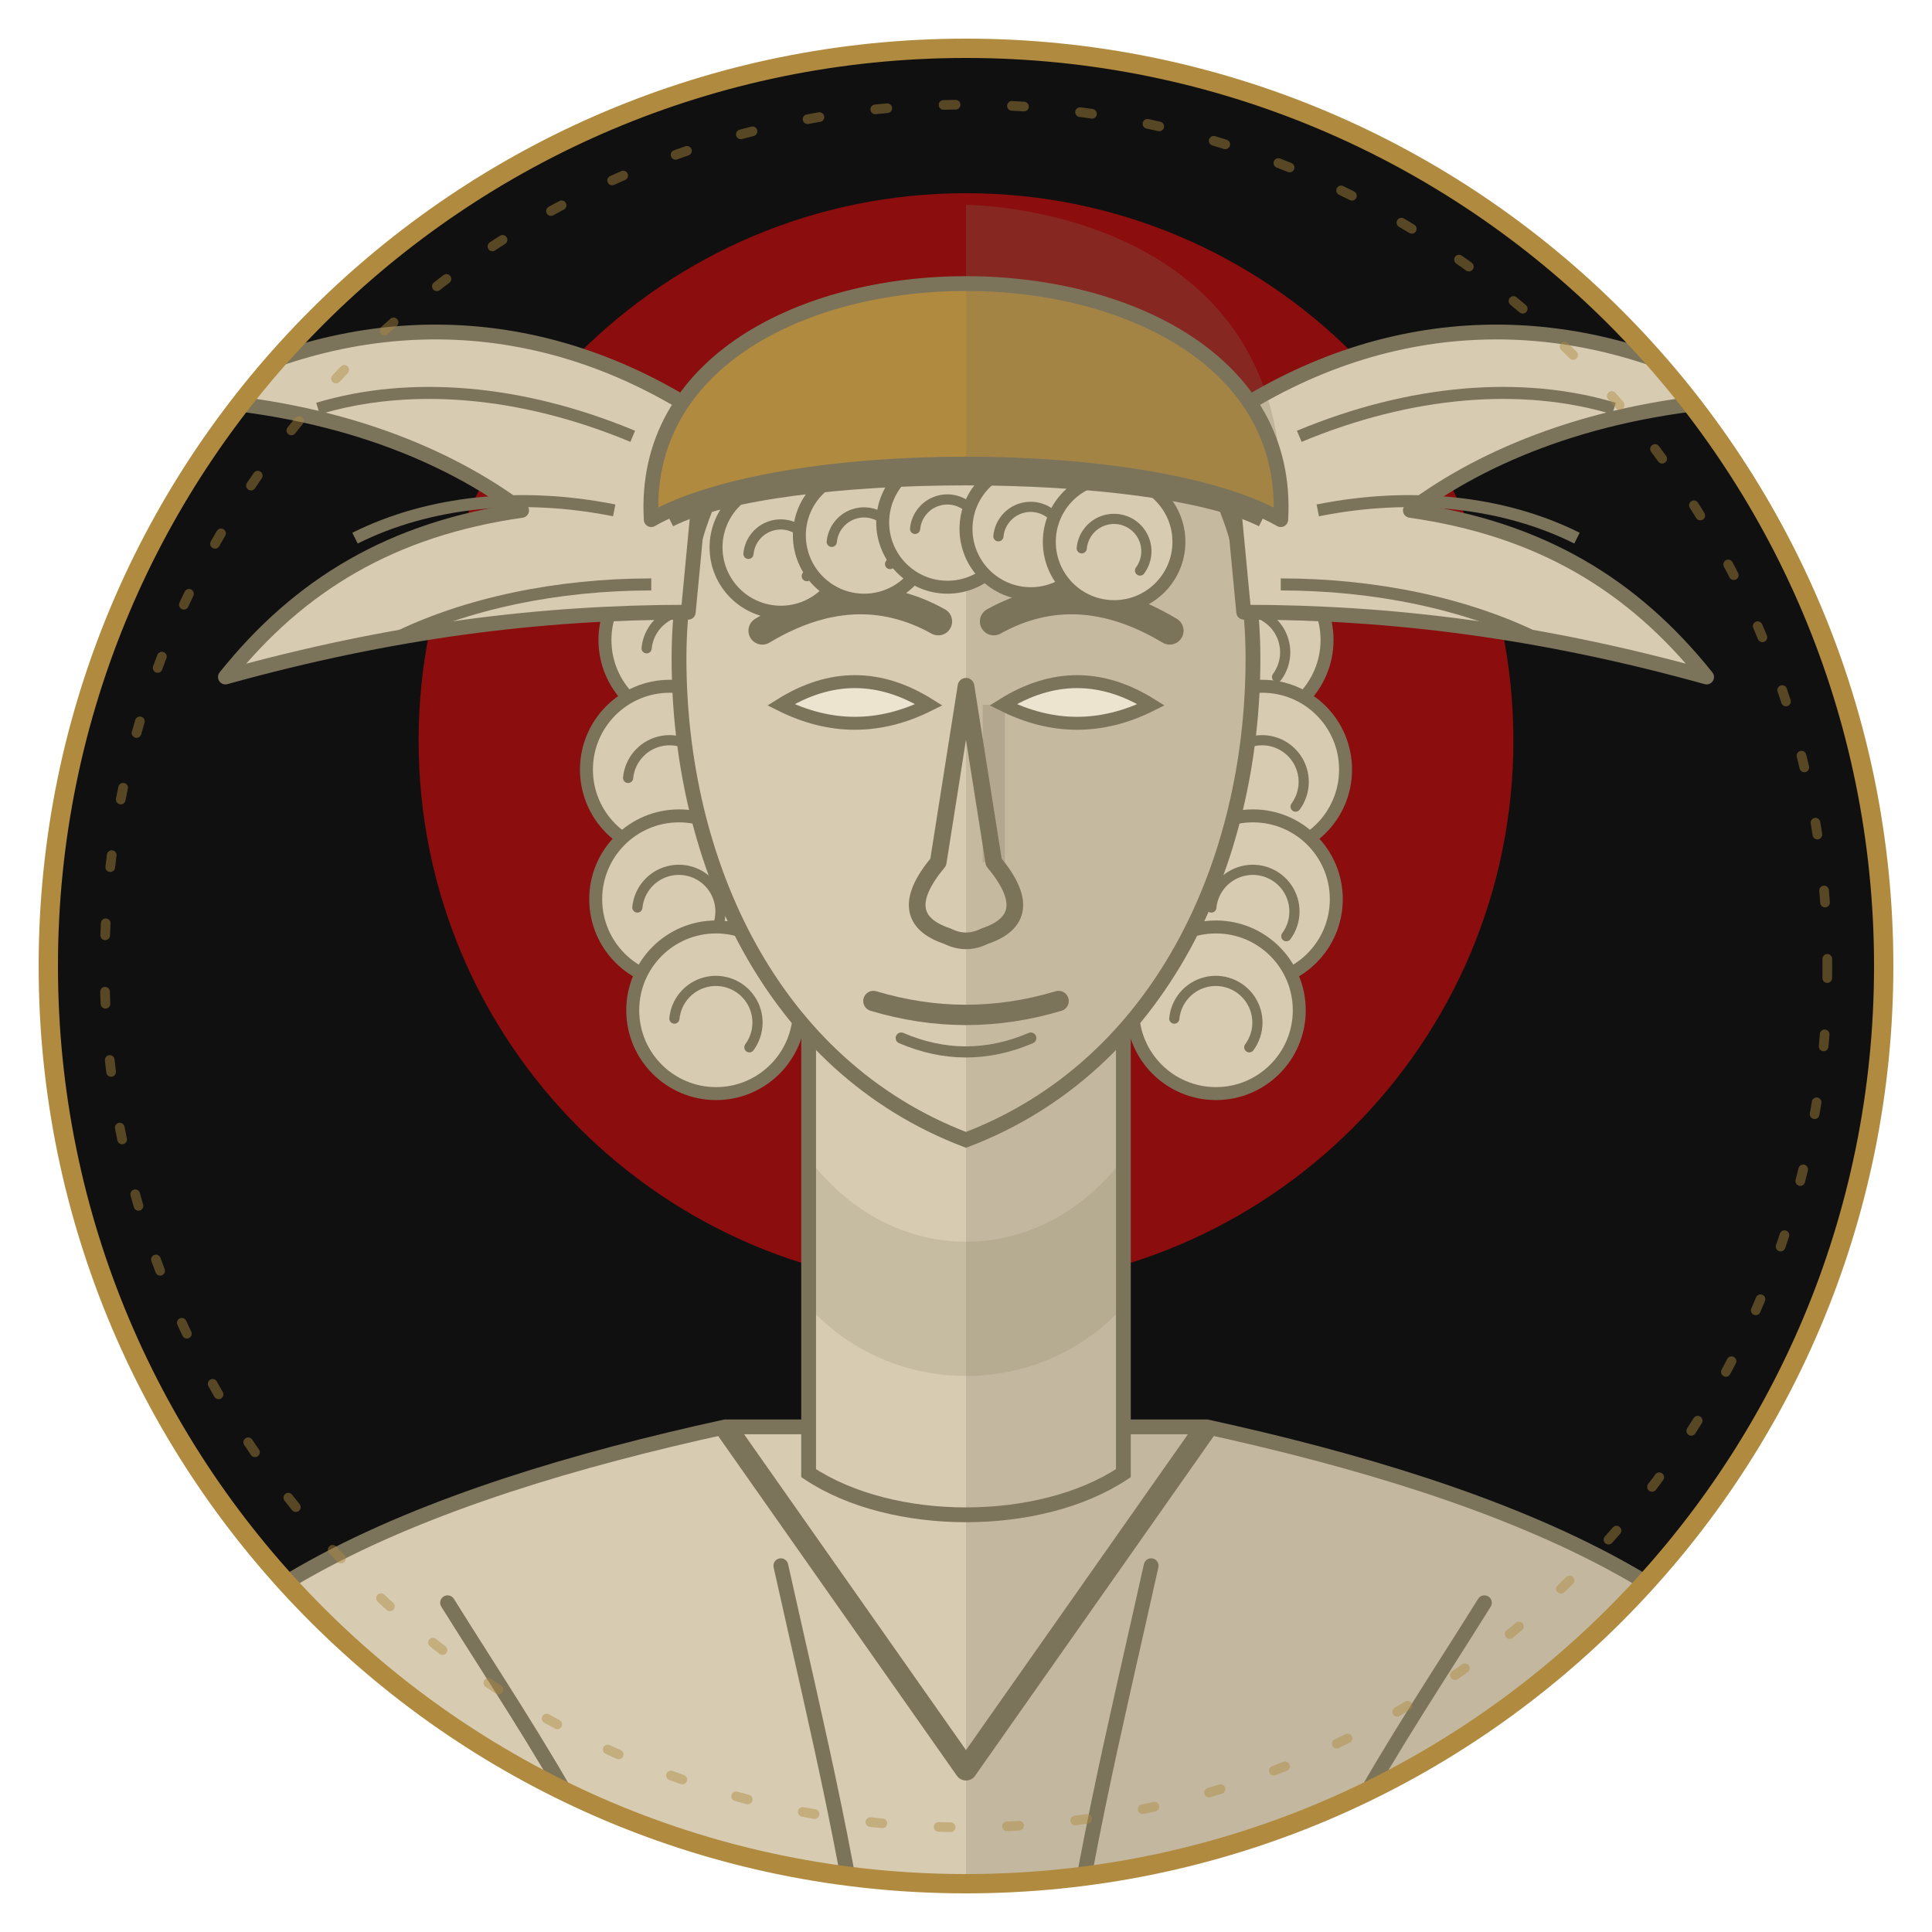
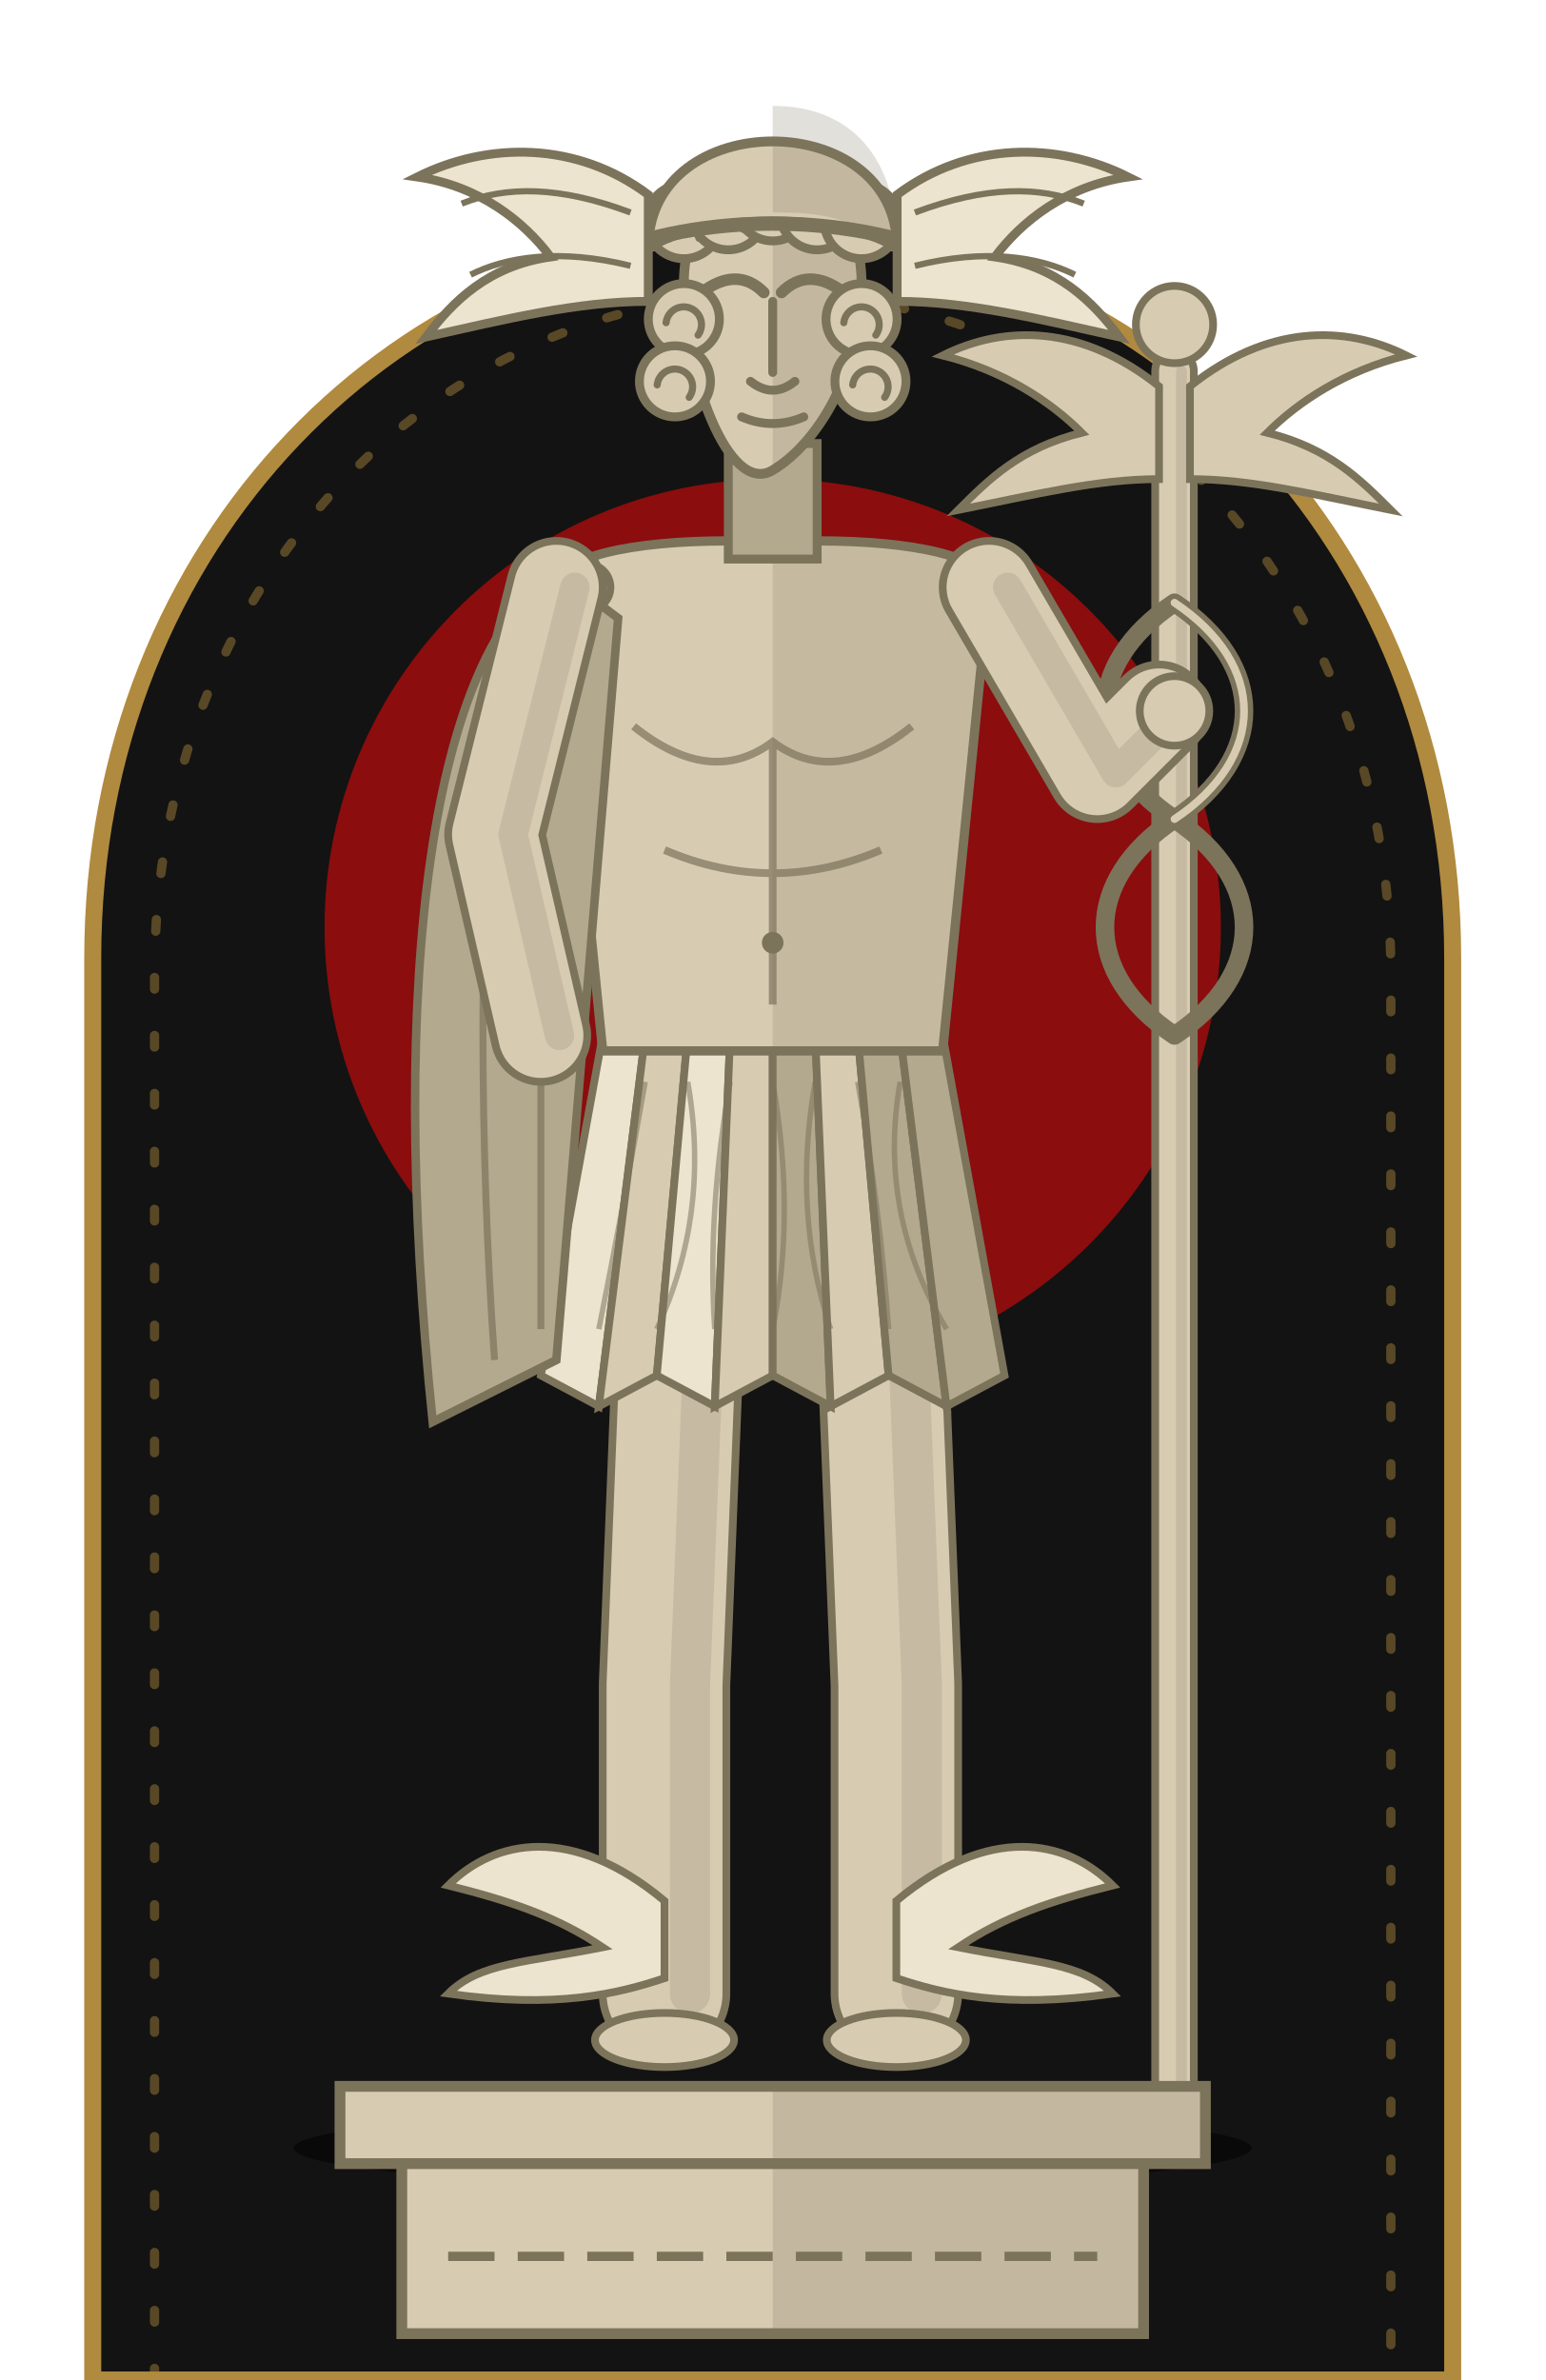
- <svg xmlns="http://www.w3.org/2000/svg" viewBox="0 0 240 240" role="img" aria-label="Hermes: kanatlı şapkalı genç mermer büst">
-   <defs>
-     <clipPath id="c">
-       <circle cx="120" cy="120" r="113" />
-     </clipPath>
-   </defs>
-   <circle cx="120" cy="120" r="114" fill="#101010" />
-   <g clip-path="url(#c)">
-     <circle cx="120" cy="92" r="68" fill="#8b0d0d" />
-     <g transform="translate(120 252) scale(1.15) translate(-120 -238)">
-       <circle cx="90.0" cy="88.0" r="9" fill="#d7ccb2" stroke="#7c735b" stroke-width="1.4" />
-       <path d="M85.5 88.9a4.5 4.5 0 1 1 8.1 3.1" fill="none" stroke="#7c735b" stroke-width="1.1" stroke-linecap="round" />
-       <circle cx="88.0" cy="102.0" r="9" fill="#d7ccb2" stroke="#7c735b" stroke-width="1.4" />
-       <path d="M83.5 102.9a4.5 4.5 0 1 1 8.1 3.1" fill="none" stroke="#7c735b" stroke-width="1.1" stroke-linecap="round" />
-       <circle cx="89.0" cy="116.0" r="9" fill="#d7ccb2" stroke="#7c735b" stroke-width="1.4" />
-       <path d="M84.5 116.9a4.5 4.5 0 1 1 8.1 3.1" fill="none" stroke="#7c735b" stroke-width="1.1" stroke-linecap="round" />
-       <circle cx="93.0" cy="128.0" r="9" fill="#d7ccb2" stroke="#7c735b" stroke-width="1.4" />
-       <path d="M88.5 128.9a4.5 4.5 0 1 1 8.1 3.1" fill="none" stroke="#7c735b" stroke-width="1.1" stroke-linecap="round" />
-       <circle cx="150.0" cy="88.0" r="9" fill="#d7ccb2" stroke="#7c735b" stroke-width="1.4" />
-       <path d="M145.5 88.9a4.5 4.5 0 1 1 8.1 3.1" fill="none" stroke="#7c735b" stroke-width="1.1" stroke-linecap="round" />
-       <circle cx="152.0" cy="102.0" r="9" fill="#d7ccb2" stroke="#7c735b" stroke-width="1.4" />
-       <path d="M147.5 102.9a4.5 4.5 0 1 1 8.1 3.1" fill="none" stroke="#7c735b" stroke-width="1.1" stroke-linecap="round" />
-       <circle cx="151.0" cy="116.0" r="9" fill="#d7ccb2" stroke="#7c735b" stroke-width="1.4" />
-       <path d="M146.5 116.9a4.5 4.5 0 1 1 8.1 3.1" fill="none" stroke="#7c735b" stroke-width="1.1" stroke-linecap="round" />
-       <circle cx="147.0" cy="128.0" r="9" fill="#d7ccb2" stroke="#7c735b" stroke-width="1.4" />
-       <path d="M142.5 128.9a4.5 4.5 0 1 1 8.1 3.1" fill="none" stroke="#7c735b" stroke-width="1.1" stroke-linecap="round" />
-       <path d="M26 240V216C30 192 62 180 94 173H146C178 180 210 192 214 216V240Z" fill="#d7ccb2" stroke="#7c735b" stroke-width="1.6" />
-       <path d="M120 173H146C178 180 210 192 214 216V240H120Z" fill="#7c735b" opacity=".22" />
-       <path d="M94 173 120 210 146 173" fill="none" stroke="#7c735b" stroke-width="2.4" stroke-linejoin="round" />
-       <path d="M64 192C74 208 84 222 88 240M176 192C166 208 156 222 152 240M100 188C104 206 108 222 110 240M140 188C136 206 132 222 130 240" fill="none" stroke="#7c735b" stroke-width="1.6" stroke-linecap="round" />
-       <path d="M103 126V178C112 184 128 184 137 178V126Z" fill="#d7ccb2" stroke="#7c735b" stroke-width="1.6" />
-       <path d="M120 126H137V178C131 181 125 183 120 183Z" fill="#7c735b" opacity=".22" />
-       <path d="M103 144C112 156 128 156 137 144V160C128 170 112 170 103 160Z" fill="#7c735b" opacity=".18" />
-       <path d="M89 90C89 67 103 55 120 55S151 67 151 90C151 112 141 134 120 142 99 134 89 112 89 90Z" fill="#d7ccb2" stroke="#7c735b" stroke-width="1.6" />
-       <path d="M89 90C89 67 103 55 120 55S151 67 151 90C151 112 141 134 120 142 99 134 89 112 89 90Z" fill="#7c735b" opacity="0" />
-       <clipPath id="fc">
-         <path d="M89 90C89 67 103 55 120 55S151 67 151 90C151 112 141 134 120 142 99 134 89 112 89 90Z" />
-       </clipPath>
-       <rect x="120" y="50" width="40" height="100" fill="#7c735b" opacity=".2" clip-path="url(#fc)" />
-       <path d="M98 87Q108 81 117 86M123 86Q132 81 142 87" fill="none" stroke="#7c735b" stroke-width="3" stroke-linecap="round" />
-       <path d="M100 95Q108 90 116 95Q108 99 100 95Z" fill="#ece4cf" stroke="#7c735b" stroke-width="1.4" />
-       <path d="M124 95Q132 90 140 95Q132 99 124 95Z" fill="#ece4cf" stroke="#7c735b" stroke-width="1.4" />
-       <path d="M120 93L117 112Q112 118 118 120Q120 121 122 120Q128 118 123 112Z" fill="none" stroke="#7c735b" stroke-width="1.8" stroke-linejoin="round" />
-       <path d="M123 95L123 112" stroke="#7c735b" stroke-width="2.4" opacity=".25" />
-       <path d="M110 127Q120 130 130 127" fill="none" stroke="#7c735b" stroke-width="2.2" stroke-linecap="round" />
-       <path d="M113 131Q120 134 127 131" fill="none" stroke="#7c735b" stroke-width="1.2" stroke-linecap="round" />
-       <circle cx="100.0" cy="78.0" r="7" fill="#d7ccb2" stroke="#7c735b" stroke-width="1.4" />
-       <path d="M96.5 78.7a3.5 3.5 0 1 1 6.3 2.4" fill="none" stroke="#7c735b" stroke-width="1.1" stroke-linecap="round" />
-       <circle cx="109.0" cy="76.7" r="7" fill="#d7ccb2" stroke="#7c735b" stroke-width="1.4" />
-       <path d="M105.5 77.4a3.5 3.5 0 1 1 6.3 2.4" fill="none" stroke="#7c735b" stroke-width="1.1" stroke-linecap="round" />
-       <circle cx="118.0" cy="75.3" r="7" fill="#d7ccb2" stroke="#7c735b" stroke-width="1.4" />
-       <path d="M114.5 76.0a3.5 3.5 0 1 1 6.3 2.4" fill="none" stroke="#7c735b" stroke-width="1.1" stroke-linecap="round" />
-       <circle cx="127.0" cy="76.0" r="7" fill="#d7ccb2" stroke="#7c735b" stroke-width="1.4" />
-       <path d="M123.5 76.8a3.5 3.5 0 1 1 6.3 2.4" fill="none" stroke="#7c735b" stroke-width="1.1" stroke-linecap="round" />
-       <circle cx="136.0" cy="77.4" r="7" fill="#d7ccb2" stroke="#7c735b" stroke-width="1.4" />
-       <path d="M132.5 78.1a3.5 3.5 0 1 1 6.3 2.4" fill="none" stroke="#7c735b" stroke-width="1.1" stroke-linecap="round" />
-       <path d="M92 64C74 52 54 52 36 62 52 63 64 68 72 74 58 76 48 82 40 92 58 87 74 85 90 85Z" fill="#d7ccb2" stroke="#7c735b" stroke-width="1.6" stroke-linejoin="round" />
-       <path d="M84 66C72 61 60 60 50 63M82 74C72 72 62 73 54 77M86 82C76 82 66 84 58 88" fill="none" stroke="#7c735b" stroke-width="1.3" />
-       <g transform="translate(240 0) scale(-1 1)">
-         <path d="M92 64C74 52 54 52 36 62 52 63 64 68 72 74 58 76 48 82 40 92 58 87 74 85 90 85Z" fill="#d7ccb2" stroke="#7c735b" stroke-width="1.6" stroke-linejoin="round" />
-         <path d="M84 66C72 61 60 60 50 63M82 74C72 72 62 73 54 77M86 82C76 82 66 84 58 88" fill="none" stroke="#7c735b" stroke-width="1.3" />
-       </g>
-       <path d="M86 75C84 41 156 41 154 75C140 67 100 67 86 75Z" fill="#b08a3e" stroke="#7c735b" stroke-width="1.6" stroke-linejoin="round" />
-       <path d="M154 75C156 41 120 41 120 41V69C134 69 146 71 154 75Z" fill="#7c735b" opacity=".25" />
-       <path d="M88 75C100 69 140 69 152 75" fill="none" stroke="#7c735b" stroke-width="1.6" />
+ <svg xmlns="http://www.w3.org/2000/svg" viewBox="0 -8 200 308" role="img" aria-label="Hermes: kanatlı şapkalı, kerykeion tutan mermer heykel">
+   <path d="M12 300V116C12 62 52 22 100 22S188 62 188 116V300Z" fill="#131313" stroke="#b08a3e" stroke-width="2.2" />
+   <path d="M20 300V118C20 68 56 30 100 30S180 68 180 118V300Z" fill="none" stroke="#b08a3e" stroke-opacity=".45" stroke-width="1.2" stroke-dasharray="1.5 6" stroke-linecap="round" />
+   <circle cx="100" cy="112" r="58" fill="#8b0d0d" />
+   <path d="M152 40 L152 262" fill="none" stroke="#7c735b" stroke-width="6" stroke-linecap="round" stroke-linejoin="round" />
+   <path d="M152 40 L152 262" fill="none" stroke="#d7ccb2" stroke-width="4" stroke-linecap="round" stroke-linejoin="round" />
+   <path d="M152 40 L152 262" fill="none" stroke="#7c735b" stroke-opacity=".18" stroke-width="1.4" stroke-linecap="round" stroke-linejoin="round" transform="translate(0.9 0)" />
+   <circle cx="152" cy="34" r="5" fill="#d7ccb2" stroke="#7c735b" stroke-width="1" />
+   <path d="M150 42C140 34 130 34 122 38 130 40 136 44 140 48 132 50 128 54 124 58 134 56 142 54 150 54Z" fill="#d7ccb2" stroke="#7c735b" stroke-width="1" />
+   <g transform="translate(304 0) scale(-1 1)">
+     <path d="M150 42C140 34 130 34 122 38 130 40 136 44 140 48 132 50 128 54 124 58 134 56 142 54 150 54Z" fill="#d7ccb2" stroke="#7c735b" stroke-width="1" />
+   </g>
+   <path d="M152 70C140 78 140 90 152 98S164 118 152 126M152 70C164 78 164 90 152 98S140 118 152 126" fill="none" stroke="#7c735b" stroke-width="2.4" stroke-linecap="round" />
+   <path d="M152 70C164 78 164 90 152 98" fill="none" stroke="#d7ccb2" stroke-width="1" stroke-linecap="round" />
+   <path d="M88 160 L86 210 L86 250" fill="none" stroke="#7c735b" stroke-width="17" stroke-linecap="round" stroke-linejoin="round" />
+   <path d="M88 160 L86 210 L86 250" fill="none" stroke="#d7ccb2" stroke-width="15" stroke-linecap="round" stroke-linejoin="round" />
+   <path d="M88 160 L86 210 L86 250" fill="none" stroke="#7c735b" stroke-opacity=".18" stroke-width="5.2" stroke-linecap="round" stroke-linejoin="round" transform="translate(3.3 0)" />
+   <path d="M114 160 L116 210 L116 250" fill="none" stroke="#7c735b" stroke-width="17" stroke-linecap="round" stroke-linejoin="round" />
+   <path d="M114 160 L116 210 L116 250" fill="none" stroke="#d7ccb2" stroke-width="15" stroke-linecap="round" stroke-linejoin="round" />
+   <path d="M114 160 L116 210 L116 250" fill="none" stroke="#7c735b" stroke-opacity=".18" stroke-width="5.2" stroke-linecap="round" stroke-linejoin="round" transform="translate(3.3 0)" />
+   <path d="M86 238C74 228 64 230 58 236 66 238 72 240 78 244 68 246 62 246 58 250 72 252 80 250 86 248Z" fill="#ece4cf" stroke="#7c735b" stroke-width="1" />
+   <path d="M116 238C128 228 138 230 144 236 136 238 130 240 124 244 134 246 140 246 144 250 130 252 122 250 116 248Z" fill="#ece4cf" stroke="#7c735b" stroke-width="1" />
+   <ellipse cx="86" cy="256" rx="9" ry="3.5" fill="#d7ccb2" stroke="#7c735b" stroke-width="1" />
+   <ellipse cx="116" cy="256" rx="9" ry="3.5" fill="#d7ccb2" stroke="#7c735b" stroke-width="1" />
+   <path d="M78.0 126L83.5 126L77.5 174.0L70.0 170.0Z" fill="#ece4cf" stroke="#7c735b" stroke-width="1" />
+   <path d="M83.5 126L89.0 126L85.0 170.0L77.5 174.0Z" fill="#d7ccb2" stroke="#7c735b" stroke-width="1" />
+   <path d="M89.0 126L94.5 126L92.5 174.0L85.0 170.0Z" fill="#ece4cf" stroke="#7c735b" stroke-width="1" />
+   <path d="M94.5 126L100.0 126L100.0 170.0L92.5 174.0Z" fill="#d7ccb2" stroke="#7c735b" stroke-width="1" />
+   <path d="M100.0 126L105.5 126L107.5 174.0L100.0 170.0Z" fill="#b3a98e" stroke="#7c735b" stroke-width="1" />
+   <path d="M105.5 126L111.0 126L115.0 170.0L107.5 174.0Z" fill="#d7ccb2" stroke="#7c735b" stroke-width="1" />
+   <path d="M111.0 126L116.5 126L122.5 174.0L115.0 170.0Z" fill="#b3a98e" stroke="#7c735b" stroke-width="1" />
+   <path d="M116.5 126L122.0 126L130.0 170.0L122.5 174.0Z" fill="#b3a98e" stroke="#7c735b" stroke-width="1" />
+   <path d="M83.5 132Q80.5 149.0 77.5 164" fill="none" stroke="#7c735b" stroke-width=".7" opacity=".55" />
+   <path d="M89.0 132Q92.0 149.0 85.0 164" fill="none" stroke="#7c735b" stroke-width=".7" opacity=".55" />
+   <path d="M94.5 132Q91.5 149.0 92.5 164" fill="none" stroke="#7c735b" stroke-width=".7" opacity=".55" />
+   <path d="M100.0 132Q103.0 149.0 100.0 164" fill="none" stroke="#7c735b" stroke-width=".7" opacity=".55" />
+   <path d="M105.5 132Q102.5 149.0 107.5 164" fill="none" stroke="#7c735b" stroke-width=".7" opacity=".55" />
+   <path d="M111.0 132Q114.0 149.0 115.0 164" fill="none" stroke="#7c735b" stroke-width=".7" opacity=".55" />
+   <path d="M116.5 132Q113.5 149.0 122.5 164" fill="none" stroke="#7c735b" stroke-width=".7" opacity=".55" />
+   <path d="M72 68C72 64 82 62 94 62H106C118 62 128 64 128 68L122 128H78Z" fill="#d7ccb2" stroke="#7c735b" stroke-width="1.2" />
+   <path d="M100 62H106C118 62 128 64 128 68L122 128H100Z" fill="#7c735b" opacity=".2" />
+   <path d="M82 86Q92 94 100 88Q108 94 118 86M100 88V122M86 102Q100 108 114 102" fill="none" stroke="#7c735b" stroke-width="1" opacity=".7" />
+   <circle cx="100" cy="114" r="1.4" fill="#7c735b" />
+   <path d="M72 66C56 76 50 118 56 176L72 168L80 72Z" fill="#b3a98e" stroke="#7c735b" stroke-width="1.1" />
+   <path d="M64 84C62 110 62 140 64 168M70 76C70 110 70 140 70 164" fill="none" stroke="#7c735b" stroke-width=".9" opacity=".7" />
+   <circle cx="76" cy="68" r="3" fill="#ece4cf" stroke="#7c735b" stroke-width="1" />
+   <path d="M72 68 L64 100 L70 126" fill="none" stroke="#7c735b" stroke-width="13" stroke-linecap="round" stroke-linejoin="round" />
+   <path d="M72 68 L64 100 L70 126" fill="none" stroke="#d7ccb2" stroke-width="11" stroke-linecap="round" stroke-linejoin="round" />
+   <path d="M72 68 L64 100 L70 126" fill="none" stroke="#7c735b" stroke-opacity=".18" stroke-width="3.8" stroke-linecap="round" stroke-linejoin="round" transform="translate(2.4 0)" />
+   <path d="M128 68 L142 92 L150 84" fill="none" stroke="#7c735b" stroke-width="13" stroke-linecap="round" stroke-linejoin="round" />
+   <path d="M128 68 L142 92 L150 84" fill="none" stroke="#d7ccb2" stroke-width="11" stroke-linecap="round" stroke-linejoin="round" />
+   <path d="M128 68 L142 92 L150 84" fill="none" stroke="#7c735b" stroke-opacity=".18" stroke-width="3.8" stroke-linecap="round" stroke-linejoin="round" transform="translate(2.4 0)" />
+   <circle cx="152" cy="84" r="4.5" fill="#d7ccb2" stroke="#7c735b" stroke-width="1" />
+   <g transform="translate(100 54) scale(1.15) translate(-100 -54)">
+     <path d="M95 50H105V63H95Z" fill="#b3a98e" stroke="#7c735b" stroke-width="1" />
+     <path d="M90 32C90 24 95 20 100 20S110 24 110 32C110 42 105 50 100 53S90 42 90 32Z" fill="#d7ccb2" stroke="#7c735b" stroke-width="1.1" />
+     <path d="M100 20C105 20 110 24 110 32C110 42 105 50 100 53Z" fill="#7c735b" opacity=".22" />
+     <path d="M92 33Q96 30 99 33M101 33Q104 30 108 33" fill="none" stroke="#7c735b" stroke-width="1.3" stroke-linecap="round" />
+     <path d="M100 34V42M97.5 43Q100 45 102.5 43" fill="none" stroke="#7c735b" stroke-width="1" stroke-linecap="round" />
+     <path d="M96.5 47Q100 48.5 103.5 47" fill="none" stroke="#7c735b" stroke-width="1" stroke-linecap="round" />
+     <circle cx="90.0" cy="25.0" r="4.2" fill="#d7ccb2" stroke="#7c735b" stroke-width="1" />
+     <path d="M87.9 25.4a2.1 2.1 0 1 1 3.8 1.5" fill="none" stroke="#7c735b" stroke-width=".8" stroke-linecap="round" />
+     <circle cx="95.0" cy="24.0" r="4.2" fill="#d7ccb2" stroke="#7c735b" stroke-width="1" />
+     <path d="M92.9 24.4a2.1 2.1 0 1 1 3.8 1.5" fill="none" stroke="#7c735b" stroke-width=".8" stroke-linecap="round" />
+     <circle cx="100.0" cy="23.0" r="4.2" fill="#d7ccb2" stroke="#7c735b" stroke-width="1" />
+     <path d="M97.9 23.4a2.1 2.1 0 1 1 3.8 1.5" fill="none" stroke="#7c735b" stroke-width=".8" stroke-linecap="round" />
+     <circle cx="105.0" cy="24.0" r="4.2" fill="#d7ccb2" stroke="#7c735b" stroke-width="1" />
+     <path d="M102.9 24.4a2.1 2.1 0 1 1 3.8 1.5" fill="none" stroke="#7c735b" stroke-width=".8" stroke-linecap="round" />
+     <circle cx="110.0" cy="25.0" r="4.2" fill="#d7ccb2" stroke="#7c735b" stroke-width="1" />
+     <path d="M107.9 25.4a2.1 2.1 0 1 1 3.8 1.5" fill="none" stroke="#7c735b" stroke-width=".8" stroke-linecap="round" />
+     <circle cx="90.0" cy="36.0" r="4" fill="#d7ccb2" stroke="#7c735b" stroke-width="1" />
+     <path d="M88.0 36.4a2.0 2.0 0 1 1 3.6 1.4" fill="none" stroke="#7c735b" stroke-width=".8" stroke-linecap="round" />
+     <circle cx="110.0" cy="36.0" r="4" fill="#d7ccb2" stroke="#7c735b" stroke-width="1" />
+     <path d="M108.0 36.4a2.0 2.0 0 1 1 3.6 1.4" fill="none" stroke="#7c735b" stroke-width=".8" stroke-linecap="round" />
+     <circle cx="89.0" cy="43.0" r="4" fill="#d7ccb2" stroke="#7c735b" stroke-width="1" />
+     <path d="M87.0 43.4a2.0 2.0 0 1 1 3.6 1.4" fill="none" stroke="#7c735b" stroke-width=".8" stroke-linecap="round" />
+     <circle cx="111.0" cy="43.0" r="4" fill="#d7ccb2" stroke="#7c735b" stroke-width="1" />
+     <path d="M109.0 43.4a2.0 2.0 0 1 1 3.6 1.4" fill="none" stroke="#7c735b" stroke-width=".8" stroke-linecap="round" />
+     <path d="M86 28C86 12 114 12 114 28C108 24 92 24 86 28Z" fill="#d7ccb2" stroke="#7c735b" stroke-width="1.1" />
+     <path d="M100 12C109 12 114 18 114 28C108 24 104 24 100 24Z" fill="#7c735b" opacity=".22" />
+     <path d="M80 29C92 24 108 24 120 29" fill="none" stroke="#7c735b" stroke-width="1.6" stroke-linecap="round" />
+     <path d="M86 22C78 16 68 16 60 20 67 21 72 25 75 29 68 30 64 34 61 38 70 36 78 34 86 34Z" fill="#ece4cf" stroke="#7c735b" stroke-width="1" />
+     <path d="M84 24C76 21 70 21 65 23M84 30C76 28 70 29 66 31" fill="none" stroke="#7c735b" stroke-width=".7" />
+     <g transform="translate(200 0) scale(-1 1)">
+       <path d="M86 22C78 16 68 16 60 20 67 21 72 25 75 29 68 30 64 34 61 38 70 36 78 34 86 34Z" fill="#ece4cf" stroke="#7c735b" stroke-width="1" />
+       <path d="M84 24C76 21 70 21 65 23M84 30C76 28 70 29 66 31" fill="none" stroke="#7c735b" stroke-width=".7" />
    </g>
  </g>
-   <circle cx="120" cy="120" r="114" fill="none" stroke="#b08a3e" stroke-width="2.4" />
-   <circle cx="120" cy="120" r="107" fill="none" stroke="#b08a3e" stroke-opacity=".45" stroke-width="1.2" stroke-dasharray="1.5 7" stroke-linecap="round" />
+   <ellipse cx="100" cy="270" rx="62" ry="5" fill="#000" opacity=".5" />
+   <path d="M44 262H156V272H44Z" fill="#d7ccb2" stroke="#7c735b" stroke-width="1.4" />
+   <path d="M100 262H156V272H100Z" fill="#7c735b" opacity=".22" />
+   <path d="M52 272H148V294H52Z" fill="#d7ccb2" stroke="#7c735b" stroke-width="1.4" />
+   <path d="M100 272H148V294H100Z" fill="#7c735b" opacity=".22" />
+   <path d="M58 284H142" stroke="#7c735b" stroke-width="1.2" stroke-dasharray="6 3" />
</svg>
